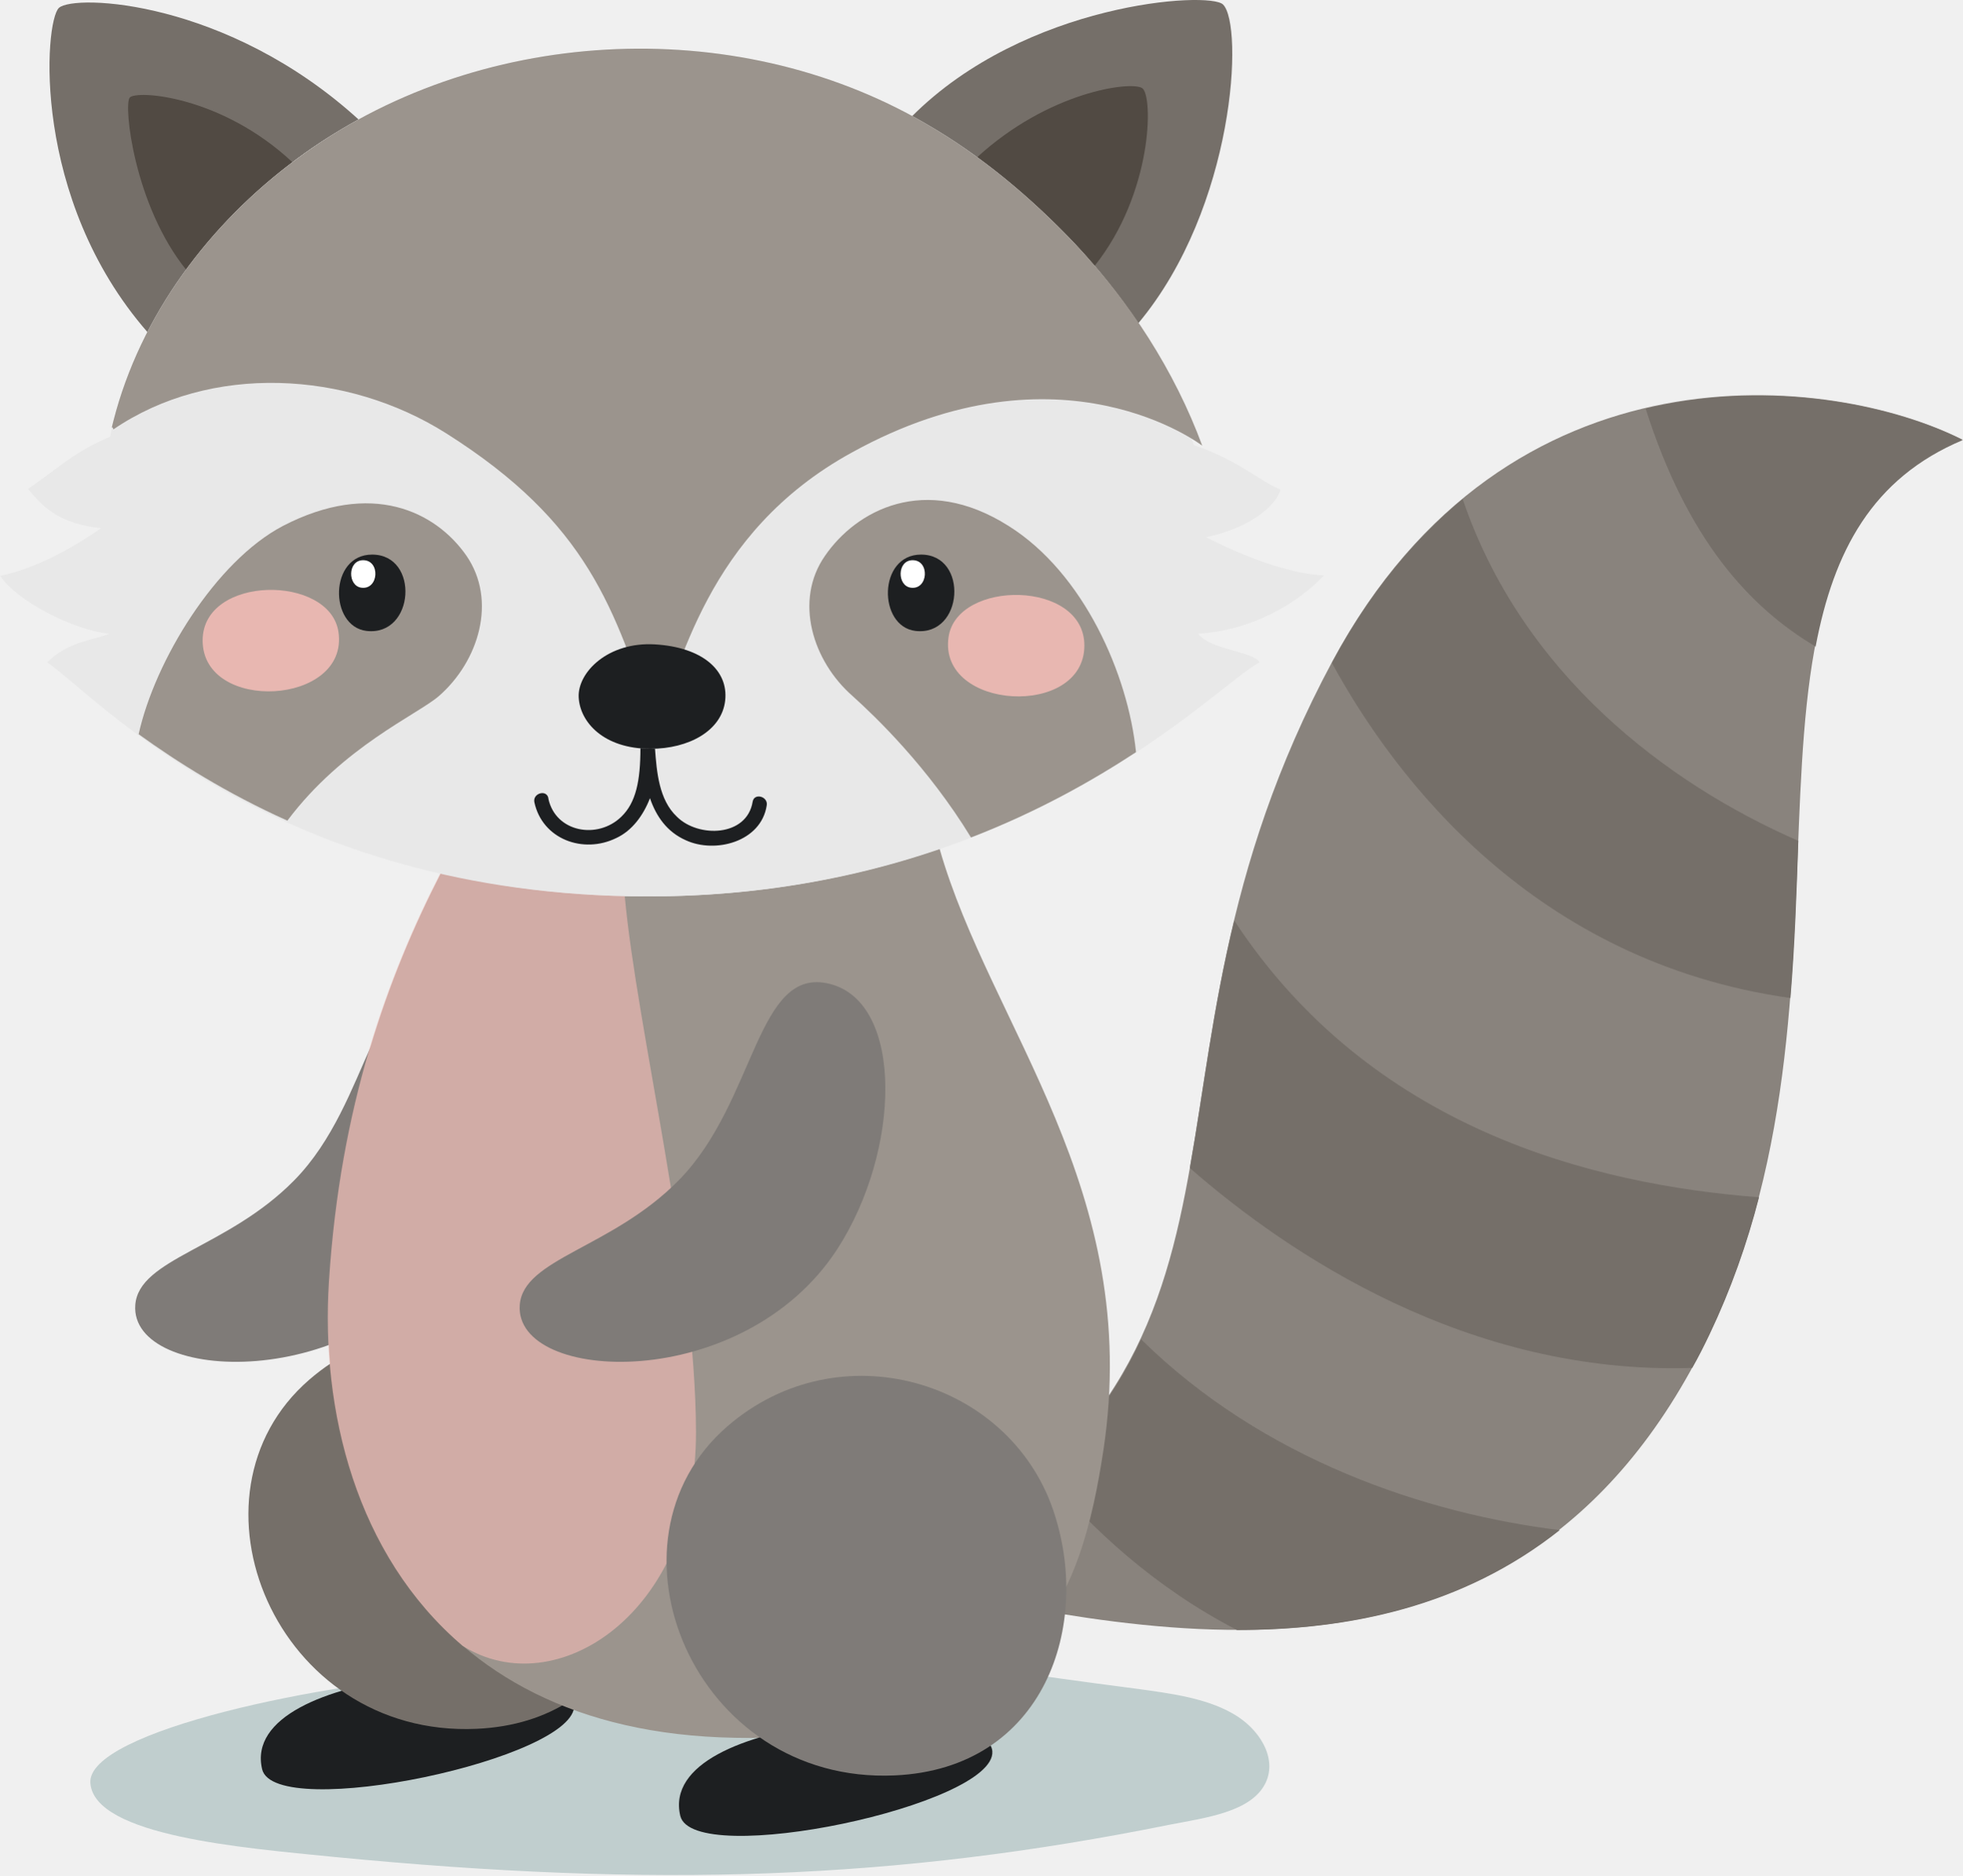
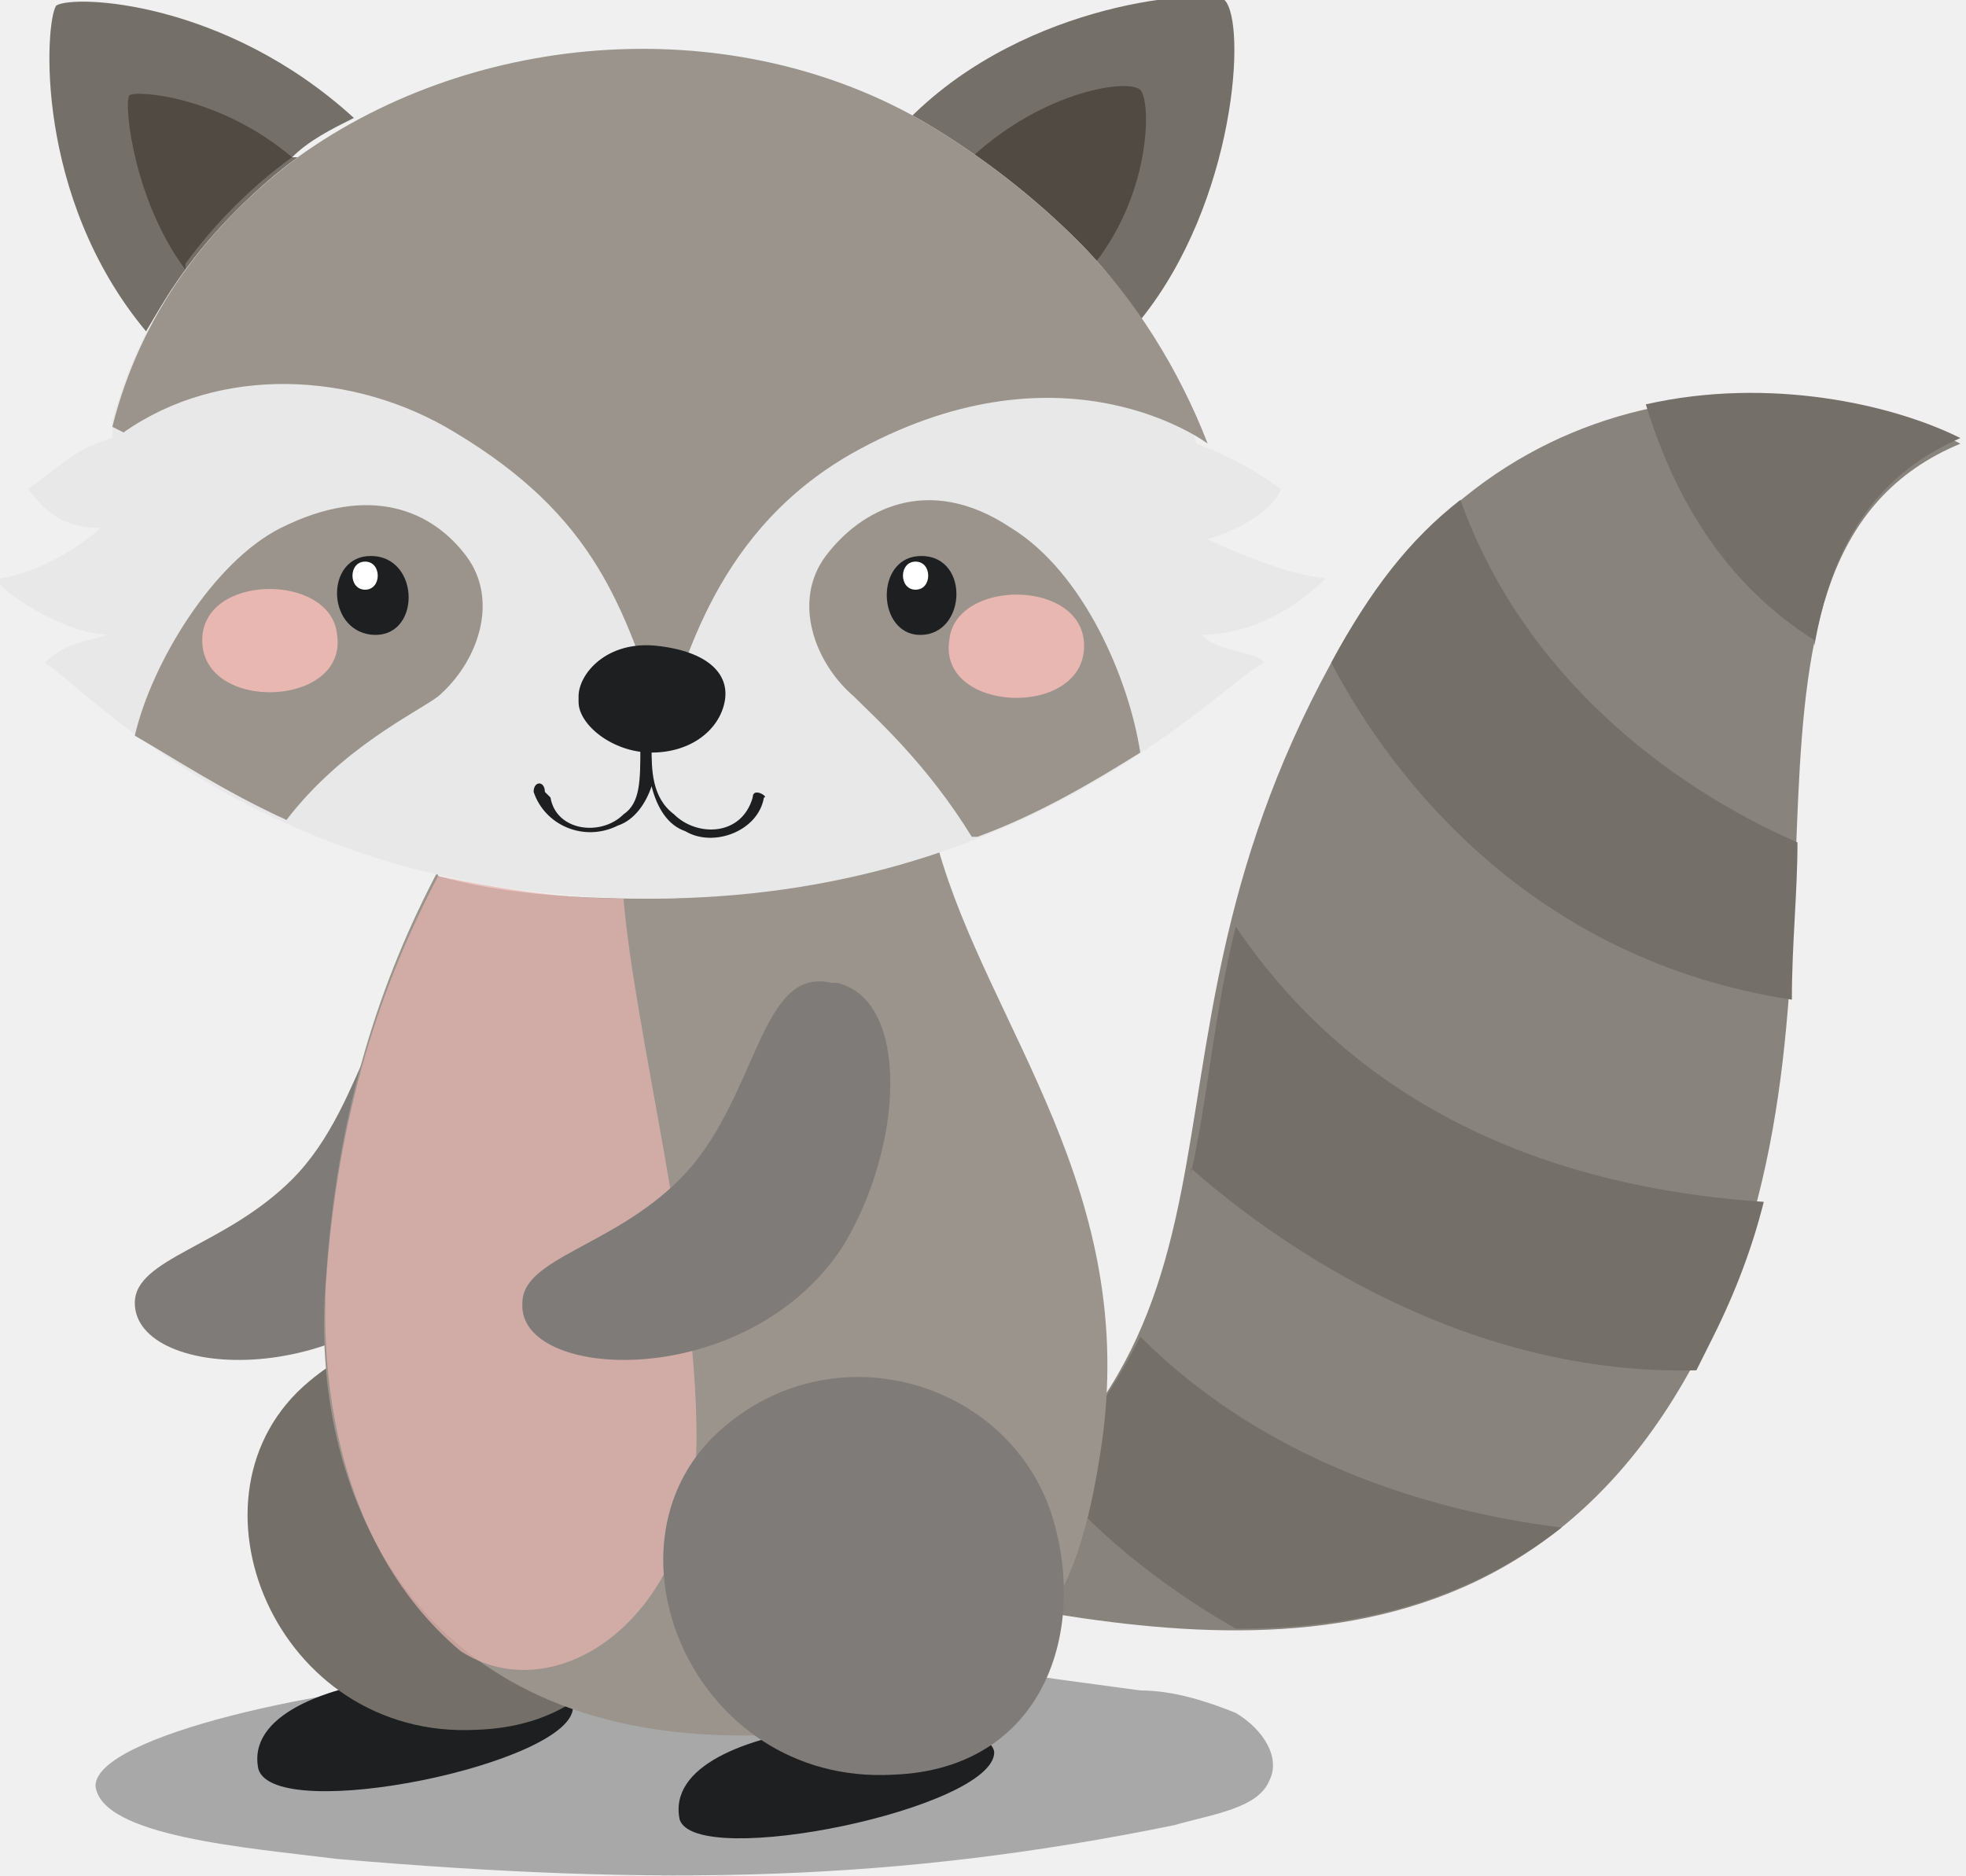
- <svg xmlns="http://www.w3.org/2000/svg" id="Layer_2" data-name="Layer 2" viewBox="0 0 34.96 33.41">
+ <svg xmlns="http://www.w3.org/2000/svg" id="Layer_2" version="1.1" viewBox="0 0 35 33.4">
  <defs>
    <style>
-       .cls-1 {
+       .st0 {
        fill: #89837d;
      }

-       .cls-2, .cls-3 {
+       .st1, .st2 {
        fill: #e8b7b1;
      }

-       .cls-4 {
+       .st3 {
        fill: #9b948d;
      }

-       .cls-5 {
+       .st4 {
        fill: #fff;
      }

-       .cls-6 {
+       .st5 {
+         opacity: .3;
+       }
+ 
+       .st2 {
+         isolation: isolate;
+         opacity: .7;
+       }
+ 
+       .st6 {
        fill: #514a43;
      }

-       .cls-7 {
+       .st7 {
        fill: #1d1f21;
      }

-       .cls-8 {
+       .st8 {
        fill: #756f69;
      }

-       .cls-9 {
-         fill: #c0cece;
-       }
- 
-       .cls-3 {
-         opacity: .7;
-       }
- 
-       .cls-10 {
+       .st9 {
        fill: #7f7b78;
      }

-       .cls-11 {
+       .st10 {
        fill: #e8e8e8;
      }
    </style>
  </defs>
-   <g id="Layer_1-2" data-name="Layer 1">
+   <g id="Layer_1-2">
    <g>
-       <path class="cls-9" d="M8.26,29.84c2.31-.11,4.25-.45,6.93-.33,2.68.12.62,0,5.09.58.58.08,1.19.16,1.67.43.49.27.81.8.6,1.24-.25.52-1.05.62-1.72.75-4.86.98-9.14,1.13-14.9.57-1.6-.16-4.24-.37-4.32-1.31-.08-.93,4.23-1.82,6.66-1.94Z" />
+       <path class="st5" d="M8.3,29.8c2.3-.1,4.2-.5,6.9-.3s.6,0,5.1.6c.6,0,1.2.2,1.7.4.5.3.8.8.6,1.2-.2.5-1,.6-1.7.8-4.9,1-9.1,1.1-14.9.6-1.6-.2-4.2-.4-4.3-1.3,0-.9,4.2-1.8,6.7-1.9h0Z" />
      <g>
-         <path class="cls-10" d="M7.94,17.53c-1.32-.34-1.31,2.09-2.7,3.5-1.19,1.21-2.77,1.39-2.83,2.22-.1,1.4,3.98,1.59,5.66-1,1.13-1.75,1.19-4.38-.13-4.72Z" />
+         <path class="st9" d="M7.9,17.5c-1.3-.3-1.3,2.1-2.7,3.5-1.2,1.2-2.8,1.4-2.8,2.2,0,1.4,4,1.6,5.7-1,1.1-1.8,1.2-4.4-.1-4.7Z" />
        <g>
-           <path class="cls-1" d="M23.74,11.78c3.12-5.8,8.92-5.11,11.22-3.95-4.78,2.01-1.41,9.5-4.51,15.95-3.47,7.22-10.52,5.15-14.57,4.4,7.54-4.18,3.81-8.85,7.86-16.4Z" />
-           <path class="cls-8" d="M18.61,26.23c.83,1,1.96,2.05,3.43,2.81,1.99,0,4.02-.41,5.75-1.78-2.37-.29-5.28-1.25-7.46-3.4-.38.82-.92,1.61-1.71,2.37ZM21.2,20.81c1.74,1.52,4.95,3.69,8.95,3.56.11-.19.21-.39.31-.6.38-.8.67-1.62.88-2.44-2.99-.23-6.92-1.23-9.35-4.93-.39,1.6-.55,3.06-.79,4.4ZM31.9,17.78c.08-.96.11-1.9.14-2.8-2.34-1.02-4.92-2.97-5.98-6.09-.85.71-1.65,1.65-2.32,2.9,0,0,0,.02-.01.02,1.13,2.07,3.61,5.33,8.17,5.97ZM32.35,11.51c.32-1.68,1-2.99,2.62-3.67-1.21-.61-3.4-1.1-5.65-.56.74,2.33,1.85,3.54,3.03,4.24Z" />
+           <path class="st0" d="M23.7,11.8c3.1-5.8,8.9-5.1,11.2-3.9-4.8,2-1.4,9.5-4.5,15.9-3.5,7.2-10.5,5.1-14.6,4.4,7.5-4.2,3.8-8.9,7.9-16.4Z" />
+           <path class="st8" d="M18.6,26.2c.8,1,2,2,3.4,2.8,2,0,4-.4,5.8-1.8-2.4-.3-5.3-1.2-7.5-3.4-.4.8-.9,1.6-1.7,2.4h0ZM21.2,20.8c1.7,1.5,5,3.7,9,3.6.1-.2.2-.4.3-.6.4-.8.7-1.6.9-2.4-3-.2-6.9-1.2-9.4-4.9-.4,1.6-.5,3.1-.8,4.4h0ZM31.9,17.8c0-1,.1-1.9.1-2.8-2.3-1-4.9-3-6-6.1-.9.7-1.6,1.6-2.3,2.9,0,0,0,0,0,0,1.1,2.1,3.6,5.3,8.2,6ZM32.3,11.5c.3-1.7,1-3,2.6-3.7-1.2-.6-3.4-1.1-5.6-.6.7,2.3,1.9,3.5,3,4.2h0Z" />
        </g>
        <g>
-           <path class="cls-7" d="M10.23,30.37c.07.96-5.33,2.1-5.56,1.15-.44-1.86,5.49-2.11,5.56-1.15Z" />
-           <path class="cls-8" d="M8.49,30.8c-3.58.16-5.36-4.16-2.98-6.22,1.99-1.72,5-.83,5.8,1.48.71,2.06-.15,4.62-2.82,4.74Z" />
+           <path class="st7" d="M10.2,30.4c0,1-5.3,2.1-5.6,1.1-.4-1.9,5.5-2.1,5.6-1.1Z" />
+           <path class="st8" d="M8.5,30.8c-3.6.2-5.4-4.2-3-6.2,2-1.7,5-.8,5.8,1.5.7,2.1-.1,4.6-2.8,4.7Z" />
        </g>
        <g>
-           <path class="cls-4" d="M7.85,15.55c1.09.26,2.31.42,3.68.42,2.03,0,3.76-.35,5.21-.85.91,3.18,3.62,6.07,2.92,10.71-.39,2.56-1.22,5.23-6.56,5.13-5.71-.1-7.47-4.44-7.23-8.14.2-3.11,1.04-5.42,1.99-7.27Z" />
-           <path class="cls-3" d="M7.85,15.55c.98.23,2.07.38,3.28.41.22,2.4,1.26,6.52,1.27,9.55.01,3.23-2.49,4.86-4.16,3.81-1.9-1.62-2.53-4.19-2.38-6.5.2-3.11,1.04-5.42,1.99-7.27Z" />
+           <path class="st3" d="M7.8,15.6c1.1.3,2.3.4,3.7.4,2,0,3.8-.4,5.2-.9.9,3.2,3.6,6.1,2.9,10.7-.4,2.6-1.2,5.2-6.6,5.1-5.7-.1-7.5-4.4-7.2-8.1.2-3.1,1-5.4,2-7.3h0Z" />
+           <path class="st2" d="M7.8,15.6c1,.2,2.1.4,3.3.4.2,2.4,1.3,6.5,1.3,9.6,0,3.2-2.5,4.9-4.2,3.8-1.9-1.6-2.5-4.2-2.4-6.5.2-3.1,1-5.4,2-7.3Z" />
        </g>
        <g>
          <g>
            <g>
-               <path class="cls-8" d="M5.29,2.83c-1.1.82-2.03,1.88-2.66,3.09C.55,3.54.79.38,1.05.14,1.33-.11,4.05,0,6.39,2.13c-.38.21-.75.44-1.1.7Z" />
-               <path class="cls-6" d="M3.32,4.81c-.93-1.15-1.12-2.93-1.01-3.07.11-.14,1.63-.04,2.9,1.15-.72.54-1.36,1.19-1.89,1.92Z" />
+               <path class="st8" d="M5.3,2.8c-1.1.8-2,1.9-2.7,3.1C.6,3.5.8.4,1,.1c.3-.2,3-.1,5.3,2-.4.2-.8.4-1.1.7Z" />
+               <path class="st6" d="M3.3,4.8c-.9-1.2-1.1-2.9-1-3.1.1-.1,1.6,0,2.9,1.1-.7.5-1.4,1.2-1.9,1.9Z" />
            </g>
            <g>
-               <path class="cls-8" d="M19.15,4.35c-.78-.83-1.67-1.57-2.66-2.14-.08-.05-.17-.09-.25-.13C18.27.04,21.55-.16,21.79.08c.37.36.22,3.61-1.51,5.68-.34-.51-.72-.98-1.13-1.42Z" />
-               <path class="cls-6" d="M19.15,4.35c-.53-.57-1.12-1.08-1.75-1.54,1.28-1.18,2.75-1.37,2.95-1.24.2.13.19,1.87-.85,3.17-.11-.13-.23-.26-.35-.38Z" />
+               <path class="st8" d="M19.1,4.3c-.8-.8-1.7-1.6-2.7-2.1,0,0-.2,0-.2-.1C18.3,0,21.5-.2,21.8,0c.4.4.2,3.6-1.5,5.7-.3-.5-.7-1-1.1-1.4h0Z" />
+               <path class="st6" d="M19.1,4.3c-.5-.6-1.1-1.1-1.8-1.5,1.3-1.2,2.8-1.4,3-1.2s.2,1.9-.9,3.2c-.1-.1-.2-.3-.4-.4h0Z" />
            </g>
-             <path class="cls-11" d="M0,10.26c.58-.12,1.21-.44,1.8-.85-.71-.08-1-.33-1.3-.7.63-.44.83-.66,1.46-.93.02-.09.04-.18.06-.28.48-1.88,1.71-3.52,3.27-4.67C8.47.47,13.07.21,16.49,2.2c.99.57,1.87,1.31,2.66,2.14.95,1.01,1.7,2.27,2.12,3.59.78.26,1.19.65,1.54.79,0,.11-.3.63-1.32.85,0,0,1.21.65,2.1.68-.48.51-1.29.98-2.24,1.04.19.28,1,.32,1.09.51-.79.41-4.24,4.17-10.89,4.17S1.71,12.39.84,11.8c.38-.38.85-.4,1.11-.51-.64-.06-1.67-.59-1.95-1.04Z" />
-             <path class="cls-4" d="M5.04,9.37c1.58-.82,2.72-.26,3.27.53.55.8.22,1.88-.49,2.5-.38.33-1.71.9-2.7,2.22-1.09-.49-1.97-1.05-2.65-1.54.29-1.31,1.37-3.08,2.57-3.71Z" />
-             <path class="cls-4" d="M17.3,14.92c-.77-1.26-1.7-2.15-2.11-2.52-.71-.62-1.05-1.7-.49-2.5.55-.8,1.77-1.48,3.27-.53,1.34.84,2.13,2.65,2.27,4.03-.78.51-1.75,1.06-2.94,1.52Z" />
-             <path class="cls-4" d="M1.99,7.62s.02-.08.03-.12c.48-1.88,1.71-3.52,3.27-4.67C8.47.47,13.07.21,16.49,2.2c.99.57,1.87,1.31,2.66,2.14.97,1.02,1.78,2.27,2.27,3.6,0,0-2.51-1.94-6.24.12-2.63,1.44-3.05,3.89-3.52,4.91-.71-2.13-1.18-3.65-3.71-5.25-1.77-1.12-4.2-1.25-5.93-.07,0-.01-.01-.03-.02-.04Z" />
+             <path class="st10" d="M0,10.3c.6-.1,1.2-.4,1.8-.9-.7,0-1-.3-1.3-.7.6-.4.8-.7,1.5-.9,0,0,0-.2,0-.3.5-1.9,1.7-3.5,3.3-4.7C8.5.5,13.1.2,16.5,2.2c1,.6,1.9,1.3,2.7,2.1,1,1,1.7,2.3,2.1,3.6.8.3,1.2.6,1.5.8,0,.1-.3.6-1.3.9,0,0,1.2.6,2.1.7-.5.5-1.3,1-2.2,1,.2.3,1,.3,1.1.5-.8.4-4.2,4.2-10.9,4.2S1.7,12.4.8,11.8c.4-.4.9-.4,1.1-.5-.6,0-1.7-.6-2-1h0Z" />
+             <path class="st3" d="M5,9.4c1.6-.8,2.7-.3,3.3.5.6.8.2,1.9-.5,2.5-.4.3-1.7.9-2.7,2.2-1.1-.5-2-1.1-2.7-1.5.3-1.3,1.4-3.1,2.6-3.7Z" />
+             <path class="st3" d="M17.3,14.9c-.8-1.3-1.7-2.1-2.1-2.5-.7-.6-1.1-1.7-.5-2.5.6-.8,1.8-1.5,3.3-.5,1.3.8,2.1,2.7,2.3,4-.8.5-1.8,1.1-2.9,1.5Z" />
+             <path class="st3" d="M2,7.6h0c.5-2,1.7-3.6,3.3-4.8C8.5.5,13.1.2,16.5,2.2c1,.6,1.9,1.3,2.7,2.1,1,1,1.8,2.3,2.3,3.6,0,0-2.5-1.9-6.2.1-2.6,1.4-3.1,3.9-3.5,4.9-.7-2.1-1.2-3.7-3.7-5.2-1.8-1.1-4.2-1.2-5.9,0,0,0,0,0,0,0h0Z" />
          </g>
          <g>
            <g>
-               <path class="cls-7" d="M16.41,9.88c-.77,0-.77,1.28-.1,1.36.86.1.95-1.36.1-1.36Z" />
-               <path class="cls-5" d="M16.26,9.98c-.28,0-.28.46-.03.49.31.04.34-.49.03-.49Z" />
+               <path class="st7" d="M16.4,9.9c-.8,0-.8,1.3-.1,1.4.9.1,1-1.4.1-1.4Z" />
+               <path class="st4" d="M16.3,10c-.3,0-.3.5,0,.5.3,0,.3-.5,0-.5Z" />
            </g>
            <g>
-               <path class="cls-7" d="M6.63,9.88c-.77,0-.77,1.28-.1,1.36.86.1.95-1.36.1-1.36Z" />
-               <path class="cls-5" d="M6.47,9.98c-.28,0-.28.46-.03.49.31.04.34-.49.03-.49Z" />
+               <path class="st7" d="M6.6,9.9c-.8,0-.8,1.3,0,1.4.9.1.9-1.4,0-1.4Z" />
+               <path class="st4" d="M6.5,10c-.3,0-.3.5,0,.5.3,0,.3-.5,0-.5Z" />
            </g>
-             <path class="cls-2" d="M3.61,11.41c0-1.17,2.27-1.18,2.42-.15.19,1.31-2.42,1.45-2.42.15Z" />
-             <path class="cls-2" d="M19.32,11.5c0-1.17-2.27-1.18-2.42-.15-.19,1.31,2.42,1.45,2.42.15Z" />
+             <path class="st1" d="M3.6,11.4c0-1.2,2.3-1.2,2.4-.1.2,1.3-2.4,1.4-2.4.1Z" />
+             <path class="st1" d="M19.3,11.5c0-1.2-2.3-1.2-2.4-.1-.2,1.3,2.4,1.4,2.4.1Z" />
            <g>
-               <path class="cls-7" d="M10.31,12.42c-.02-.44.52-.99,1.36-.94.84.05,1.31.46,1.25,1s-.65.86-1.33.86c-.84,0-1.26-.48-1.28-.92Z" />
-               <path class="cls-7" d="M9.77,14.23c.13.6.88.73,1.3.32.26-.25.34-.64.34-1.22.06,0,.12.01.18.01.03,0,.05,0,.08,0,.03.41.07.91.39,1.21.38.38,1.25.36,1.35-.27.03-.16.28-.09.25.07-.1.65-.92.86-1.44.62-.34-.15-.53-.43-.64-.75-.12.31-.32.58-.6.71-.59.29-1.32.02-1.46-.64-.03-.16.22-.23.25-.07Z" />
+               <path class="st7" d="M10.3,12.4c0-.4.5-1,1.4-.9s1.3.5,1.2,1-.6.9-1.3.9-1.3-.5-1.3-.9Z" />
+               <path class="st7" d="M9.8,14.2c.1.6.9.7,1.3.3.3-.2.3-.6.3-1.2,0,0,.1,0,.2,0h0c0,.4,0,.9.4,1.2.4.4,1.2.4,1.4-.3,0-.2.3,0,.2,0-.1.6-.9.9-1.4.6-.3-.1-.5-.4-.6-.8-.1.3-.3.6-.6.7-.6.3-1.3,0-1.5-.6,0-.2.2-.2.2,0h0Z" />
            </g>
          </g>
        </g>
        <g>
-           <path class="cls-7" d="M17.68,31.2c.07.96-5.33,2.1-5.56,1.15-.44-1.86,5.49-2.11,5.56-1.15Z" />
-           <path class="cls-10" d="M15.94,31.63c-3.58.16-5.36-4.16-2.98-6.22,1.99-1.72,5-.83,5.8,1.48.71,2.06-.15,4.62-2.82,4.74Z" />
+           <path class="st7" d="M17.7,31.2c0,1-5.3,2.1-5.6,1.2-.4-1.9,5.5-2.1,5.6-1.2Z" />
+           <path class="st9" d="M15.9,31.6c-3.6.2-5.4-4.2-3-6.2,2-1.7,5-.8,5.8,1.5.7,2.1-.1,4.6-2.8,4.7Z" />
        </g>
-         <path class="cls-10" d="M14.79,17.53c-1.32-.34-1.31,2.09-2.7,3.5-1.19,1.21-2.77,1.39-2.83,2.22-.1,1.4,3.98,1.59,5.66-1,1.13-1.75,1.19-4.38-.13-4.72Z" />
+         <path class="st9" d="M14.8,17.5c-1.3-.3-1.3,2.1-2.7,3.5-1.2,1.2-2.8,1.4-2.8,2.2-.1,1.4,4,1.6,5.7-1,1.1-1.8,1.2-4.4-.1-4.7Z" />
      </g>
    </g>
  </g>
</svg>
